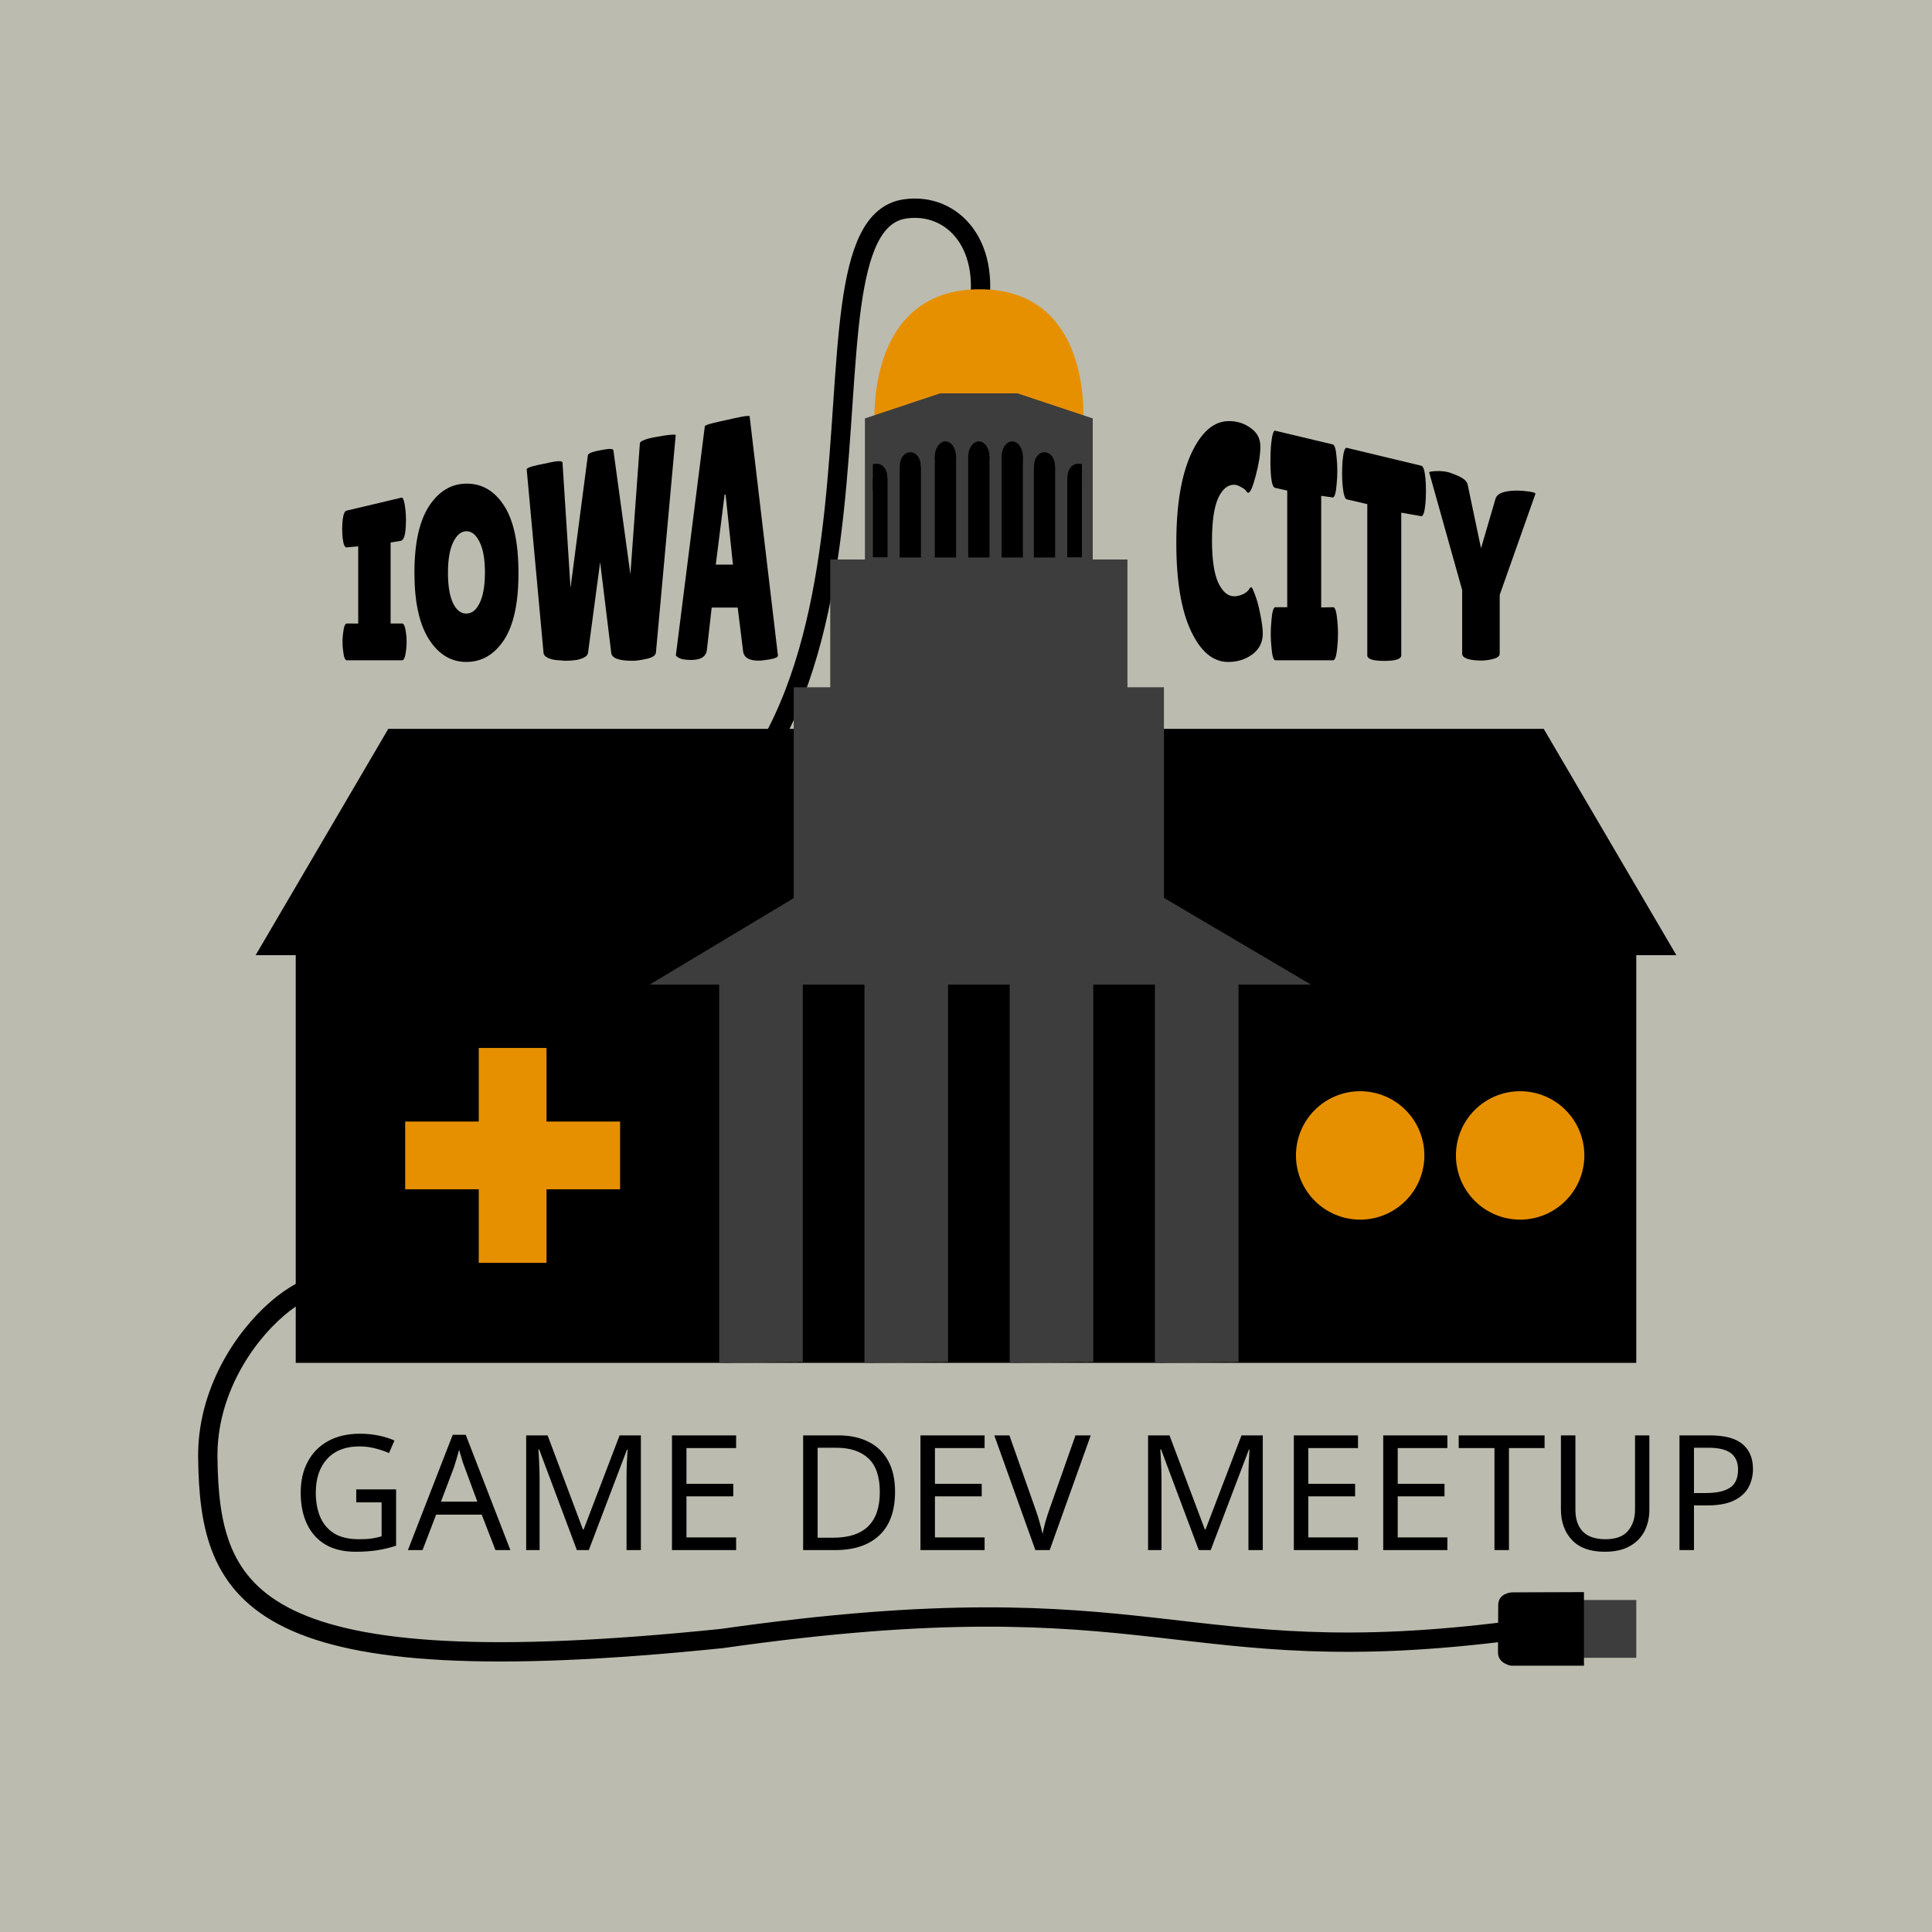
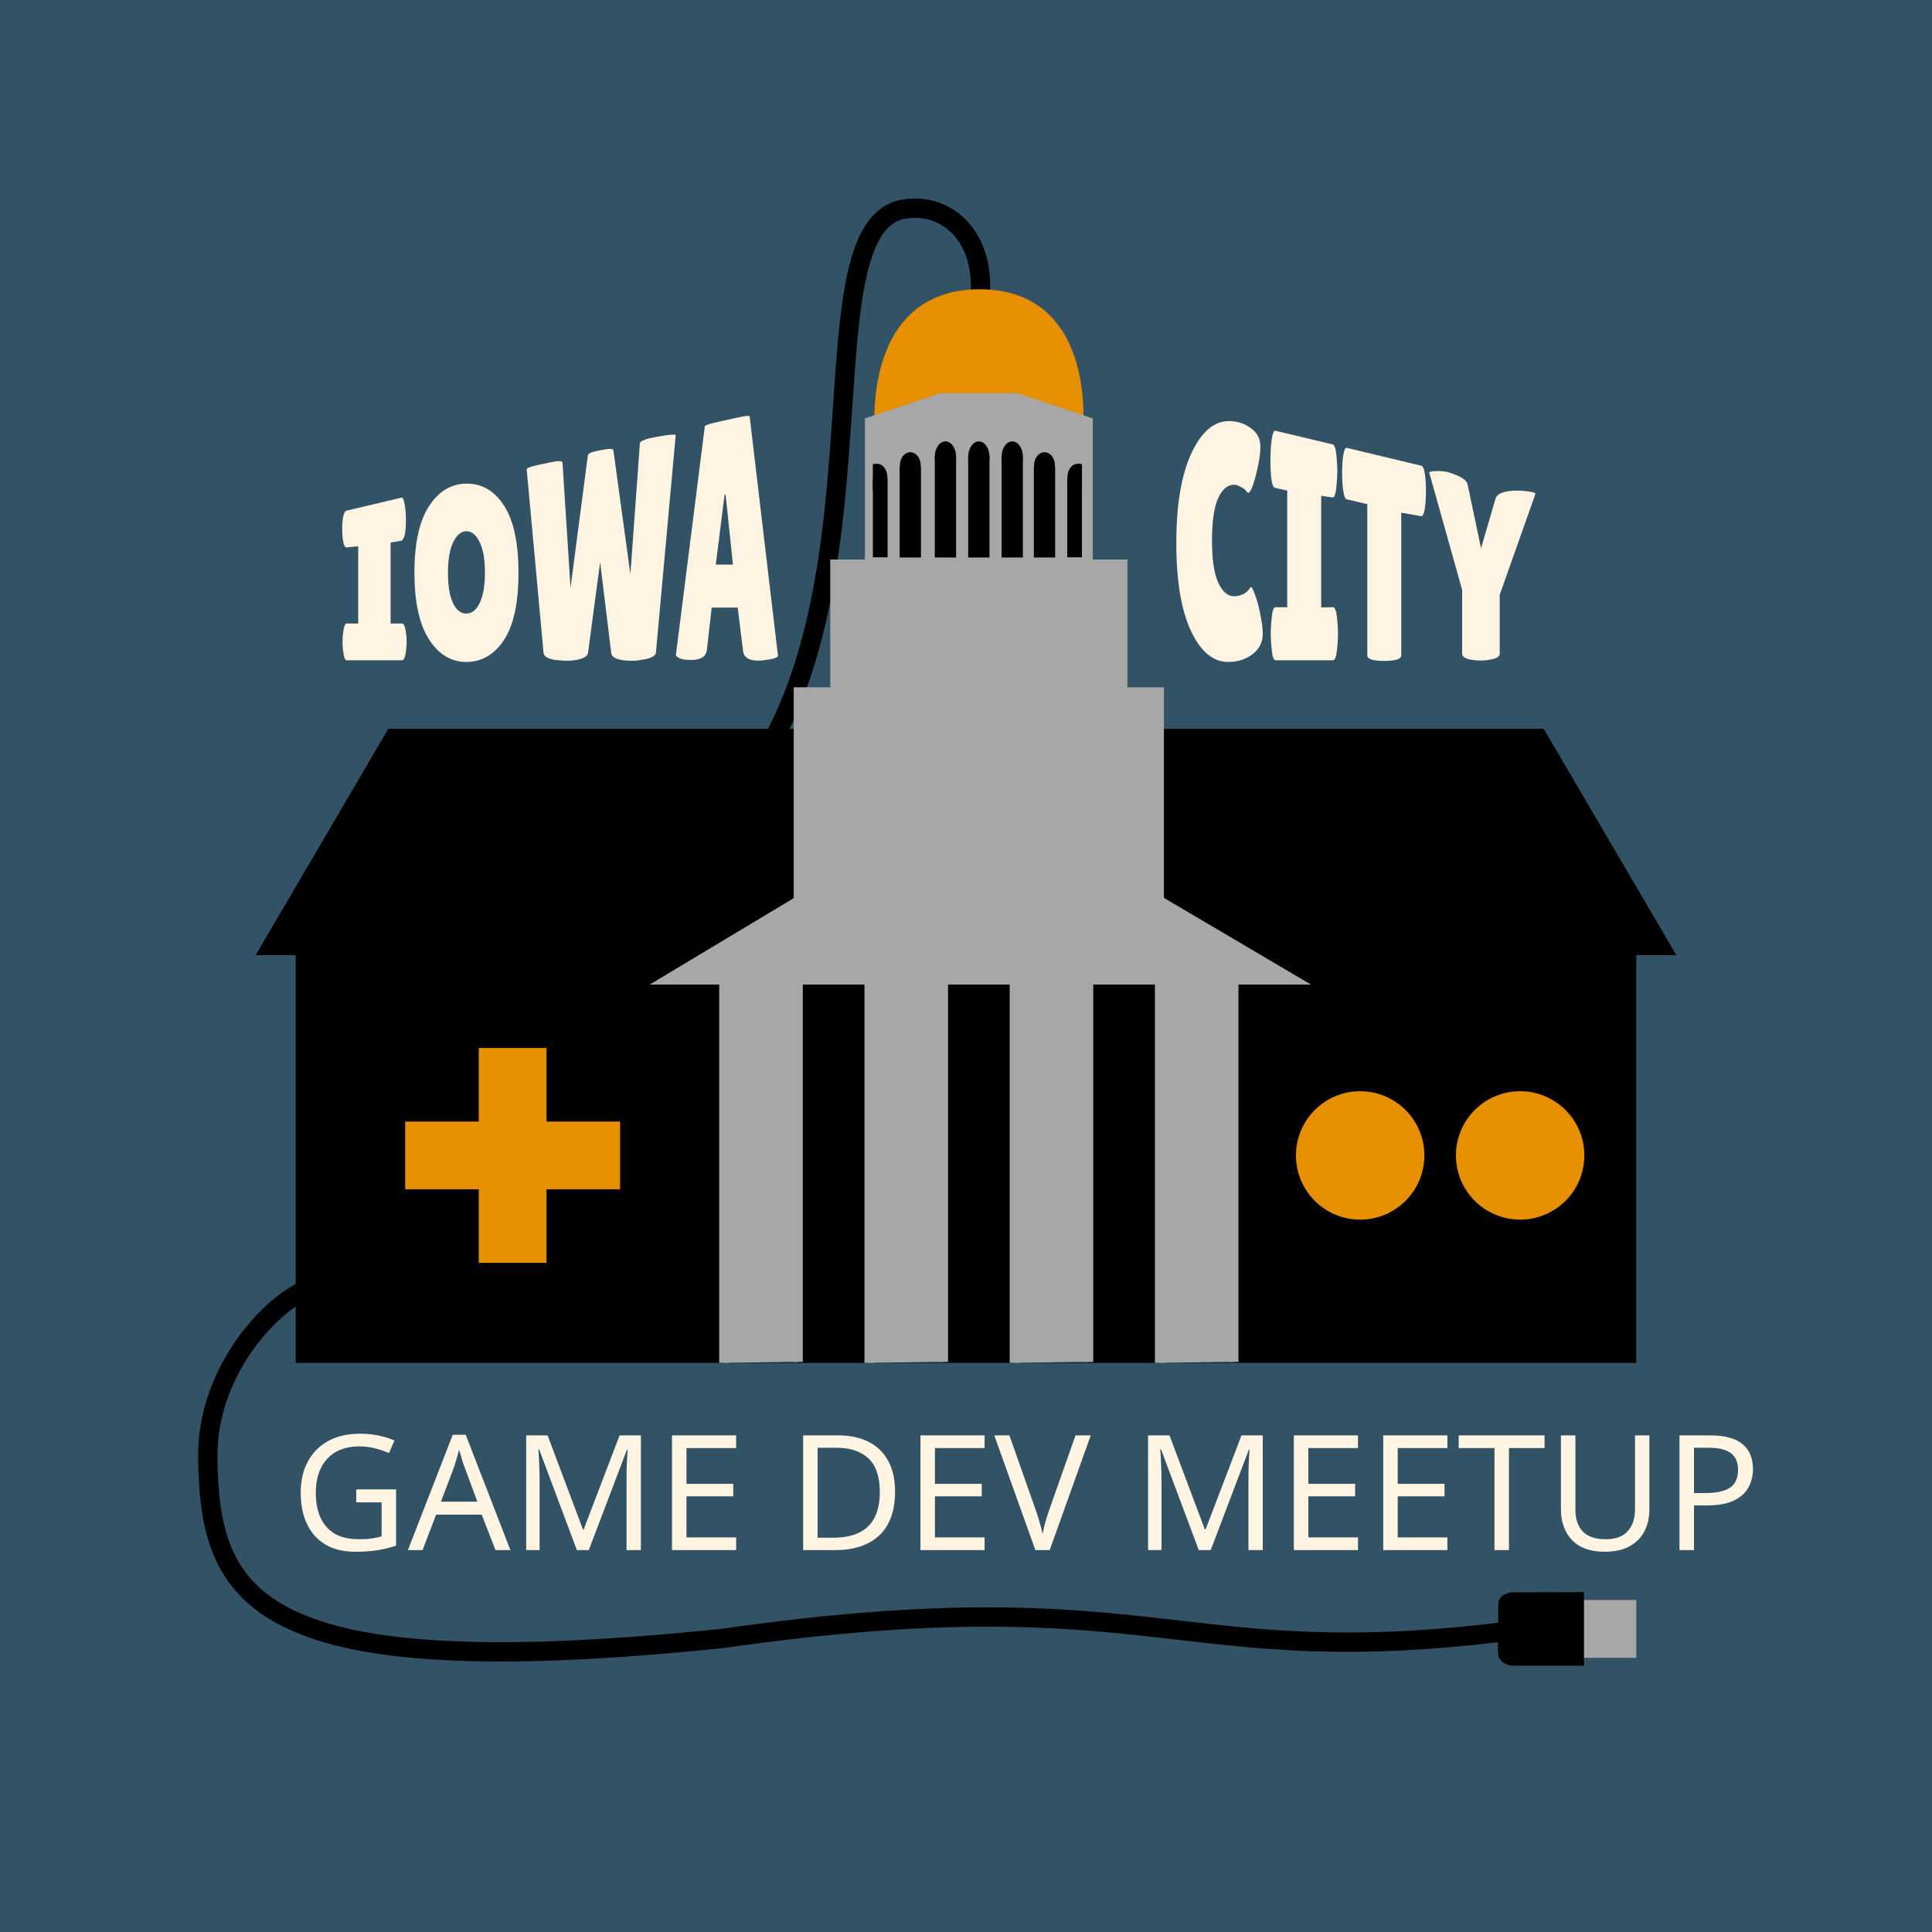
<svg xmlns="http://www.w3.org/2000/svg" width="200mm" height="200mm" viewBox="0 0 200 200" version="1.1" id="svg8">
  <defs id="defs2">
    </defs>
  <g id="layer7" style="display:inline">
-     <rect style="opacity:1;fill:#bbbbaf;fill-opacity:1;stroke:none;stroke-width:0.003;stroke-linecap:round;stroke-linejoin:miter;stroke-miterlimit:4;stroke-dasharray:none;stroke-dashoffset:0;stroke-opacity:1" id="rect1089" width="200" height="200" x="0" y="-4.2632564e-14" />
+     <rect style="opacity:1;fill:#325266;fill-opacity:1;stroke:none;stroke-width:0.003;stroke-linecap:round;stroke-linejoin:miter;stroke-miterlimit:4;stroke-dasharray:none;stroke-dashoffset:0;stroke-opacity:1" id="rect1089" width="200" height="200" x="0" y="-4.2632564e-14" />
  </g>
  <g id="layer6" style="display:inline">
    <path style="display:inline;fill:none;stroke:#000000;stroke-width:2;stroke-linecap:butt;stroke-linejoin:miter;stroke-miterlimit:4;stroke-dasharray:none;stroke-opacity:1" d="M 101.055,33.184 C 102.945,25.435 98.628,20.9 93.677,21.629 80.318,23.597 97.873,79.722 62.572,91.29" id="path973-5" />
    <path style="display:inline;fill:none;stroke:#000000;stroke-width:2;stroke-linecap:butt;stroke-linejoin:miter;stroke-miterlimit:4;stroke-dasharray:none;stroke-opacity:1" d="m 34.533,135.929 c 1.89,-7.749 -13.169,1.613 -13.021,14.93 0.162,14.653 4.702,23.754 53.234,18.758 45.37,-6.476 46.822,3.704 81.942,-0.822" id="path973-5-1" />
-     <g id="g1071" transform="matrix(-1,0,0,1,253.1541,-3.688589)">
-       <rect y="169.69" x="84.137" height="5.243" width="8.903" id="rect977-5" style="display:inline;opacity:1;fill:#3d3d3d;fill-opacity:1;stroke:#3d3d3d;stroke-width:0.74;stroke-linecap:round;stroke-linejoin:miter;stroke-miterlimit:4;stroke-dasharray:none;stroke-dashoffset:0;stroke-opacity:1" />
-       <path id="path979-6" d="m 89.281,168.602 v 7.419 h 7.419 c 0,0 1.292,-0.167 1.286,-1.286 l -0.025,-4.896 c -0.006,-1.17 -1.339,-1.212 -1.339,-1.212 z" style="display:inline;fill:#000000;fill-opacity:1;stroke:#000000;stroke-width:0.196px;stroke-linecap:butt;stroke-linejoin:miter;stroke-opacity:1" />
-     </g>
+     <rect style="display:inline;opacity:1;fill:#a7a7a7;fill-opacity:1;stroke:#a7a7a7;stroke-width:0.74;stroke-linecap:round;stroke-linejoin:miter;stroke-miterlimit:4;stroke-dasharray:none;stroke-dashoffset:0;stroke-opacity:1" id="rect977-5" width="8.903" height="5.243" x="-169.017" y="166.002" transform="scale(-1,1)" />
+     <path style="display:inline;fill:#000000;fill-opacity:1;stroke:#000000;stroke-width:0.196px;stroke-linecap:butt;stroke-linejoin:miter;stroke-opacity:1" d="m 163.873,164.913 v 7.419 h -7.419 c 0,0 -1.292,-0.167 -1.286,-1.286 l 0.025,-4.896 c 0.006,-1.17 1.339,-1.212 1.339,-1.212 z" id="path979-6" />
+   </g>
+   <g id="layer5" style="display:none">
+     <path style="display:inline;fill:none;stroke:#000000;stroke-width:2;stroke-linecap:butt;stroke-linejoin:miter;stroke-miterlimit:4;stroke-dasharray:none;stroke-opacity:1" d="m 101.277,31.186 c 0.954,-5.503 0.206,-12.086 -0.269,-15.297 -0.912,-6.172 -1.379,-16.315 0.7,-27.658" id="path973-5-13" />
  </g>
  <g id="layer2" style="display:inline">
    <rect style="opacity:1;fill:#000000;fill-opacity:1;stroke:#000000;stroke-width:1;stroke-linecap:round;stroke-linejoin:miter;stroke-miterlimit:4;stroke-dasharray:none;stroke-dashoffset:0;stroke-opacity:1" id="rect841" width="137.772" height="43.089" x="31.114" y="97.493" />
    <path style="opacity:1;fill:#000000;fill-opacity:1;stroke:#000000;stroke-width:1;stroke-linecap:round;stroke-linejoin:miter;stroke-miterlimit:4;stroke-dasharray:none;stroke-dashoffset:0;stroke-opacity:1" d="M 40.483,75.948 27.335,98.382 172.666,98.382 159.518,75.948 Z" id="rect843" />
  </g>
  <g id="layer3" style="display:inline">
    <path style="fill:#e69000;fill-opacity:1;stroke:#e69000;stroke-width:1;stroke-linecap:butt;stroke-linejoin:miter;stroke-miterlimit:4;stroke-dasharray:none;stroke-opacity:1" d="m 91.077,44.803 h 20.505 c 0,0 1.647,-14.359 -10.165,-14.359 -11.812,0 -10.34,14.359 -10.34,14.359 z" id="path821" />
-     <path style="fill:#3d3d3d;fill-opacity:1;stroke:#3d3d3d;stroke-width:1;stroke-linecap:butt;stroke-linejoin:miter;stroke-miterlimit:4;stroke-dasharray:none;stroke-opacity:1" d="m 97.408,41.22 -7.371,2.457 v 14.741 h -3.591 v 13.229 h -3.78 v 23.812 l 37.324,1e-5 V 71.647 H 116.212 V 58.418 h -3.591 V 43.677 l -7.371,-2.457 z" id="path820" />
-     <path style="fill:#3d3d3d;fill-opacity:1;stroke:#3d3d3d;stroke-width:1;stroke-linecap:butt;stroke-linejoin:miter;stroke-miterlimit:4;stroke-dasharray:none;stroke-opacity:1" d="m 74.952,141.082 v -40.065 h 7.654 v 39.971" id="path823" />
-     <path style="fill:#3d3d3d;fill-opacity:1;stroke:#3d3d3d;stroke-width:1;stroke-linecap:butt;stroke-linejoin:miter;stroke-miterlimit:4;stroke-dasharray:none;stroke-opacity:1" d="m 120.055,141.082 v -40.065 h 7.654 v 39.971" id="path823-9" />
-     <path style="fill:#3d3d3d;fill-opacity:1;stroke:#3d3d3d;stroke-width:1;stroke-linecap:butt;stroke-linejoin:miter;stroke-miterlimit:4;stroke-dasharray:none;stroke-opacity:1" d="m 89.987,141.082 v -40.065 h 7.654 v 39.971" id="path823-3" />
-     <path style="fill:#3d3d3d;fill-opacity:1;stroke:#3d3d3d;stroke-width:1;stroke-linecap:butt;stroke-linejoin:miter;stroke-miterlimit:4;stroke-dasharray:none;stroke-opacity:1" d="m 105.021,141.082 v -40.065 h 7.654 v 39.971" id="path823-3-5" />
-     <path style="fill:#3d3d3d;fill-opacity:1;stroke:#3d3d3d;stroke-width:1;stroke-linecap:butt;stroke-linejoin:miter;stroke-miterlimit:4;stroke-dasharray:none;stroke-opacity:1" d="M 69.06,101.424 H 133.883 L 101.188,82.147 Z" id="path818" />
+     <g id="g881" style="fill:#a7a7a7;fill-opacity:1;stroke:#a7a7a7;stroke-opacity:1">
+       <path id="path820" d="m 97.408,41.22 -7.371,2.457 v 14.741 h -3.591 v 13.229 h -3.78 v 23.812 l 37.324,1e-5 V 71.647 H 116.212 V 58.418 h -3.591 V 43.677 l -7.371,-2.457 z" style="fill:#a7a7a7;fill-opacity:1;stroke:#a7a7a7;stroke-width:1;stroke-linecap:butt;stroke-linejoin:miter;stroke-miterlimit:4;stroke-dasharray:none;stroke-opacity:1" />
+       <path id="path823" d="m 74.952,141.082 v -40.065 h 7.654 v 39.971" style="fill:#a7a7a7;fill-opacity:1;stroke:#a7a7a7;stroke-width:1;stroke-linecap:butt;stroke-linejoin:miter;stroke-miterlimit:4;stroke-dasharray:none;stroke-opacity:1" />
+       <path id="path823-9" d="m 120.055,141.082 v -40.065 h 7.654 v 39.971" style="fill:#a7a7a7;fill-opacity:1;stroke:#a7a7a7;stroke-width:1;stroke-linecap:butt;stroke-linejoin:miter;stroke-miterlimit:4;stroke-dasharray:none;stroke-opacity:1" />
+       <path id="path823-3" d="m 89.987,141.082 v -40.065 h 7.654 v 39.971" style="fill:#a7a7a7;fill-opacity:1;stroke:#a7a7a7;stroke-width:1;stroke-linecap:butt;stroke-linejoin:miter;stroke-miterlimit:4;stroke-dasharray:none;stroke-opacity:1" />
+       <path id="path823-3-5" d="m 105.021,141.082 v -40.065 h 7.654 v 39.971" style="fill:#a7a7a7;fill-opacity:1;stroke:#a7a7a7;stroke-width:1;stroke-linecap:butt;stroke-linejoin:miter;stroke-miterlimit:4;stroke-dasharray:none;stroke-opacity:1" />
+       <path id="path818" d="M 69.06,101.424 H 133.883 L 101.188,82.147 Z" style="fill:#a7a7a7;fill-opacity:1;stroke:#a7a7a7;stroke-width:1;stroke-linecap:butt;stroke-linejoin:miter;stroke-miterlimit:4;stroke-dasharray:none;stroke-opacity:1" />
+     </g>
    <path style="opacity:1;fill:#e69000;fill-opacity:1;stroke:#e69000;stroke-width:1;stroke-linecap:round;stroke-linejoin:miter;stroke-miterlimit:4;stroke-dasharray:none;stroke-dashoffset:0;stroke-opacity:1" d="m 50.061,108.984 v 7.617 H 42.444 v 6.014 h 7.617 v 7.617 h 6.014 v -7.617 h 7.617 v -6.014 h -7.617 v -7.617 z" id="rect872" />
    <circle style="opacity:1;fill:#e69000;fill-opacity:1;stroke:#e69000;stroke-width:1;stroke-linecap:round;stroke-linejoin:miter;stroke-miterlimit:4;stroke-dasharray:none;stroke-dashoffset:0;stroke-opacity:1" id="path892" cx="140.804" cy="119.609" r="6.147" />
    <circle style="opacity:1;fill:#e69000;fill-opacity:1;stroke:#e69000;stroke-width:1;stroke-linecap:round;stroke-linejoin:miter;stroke-miterlimit:4;stroke-dasharray:none;stroke-dashoffset:0;stroke-opacity:1" id="path892-5" cx="157.364" cy="119.609" r="6.147" />
    <g id="g5394" transform="translate(-4.456496,3.704167)">
      <g transform="translate(-17.22883,22.88646)" id="g4728">
        <g id="g4655" transform="matrix(0.4409604,0,0,0.6410236,113.8215,0.9017605)">
          <rect y="31.963" x="11.615" height="14.077" width="2.789" id="rect4649" style="opacity:1;fill:#000000;fill-opacity:1;stroke:#000000;stroke-width:2.211;stroke-linecap:round;stroke-linejoin:miter;stroke-miterlimit:4;stroke-dasharray:none;stroke-dashoffset:0;stroke-opacity:1" />
          <circle r="1.715" cy="30.886" cx="13.009" id="path4651" style="opacity:1;fill:#000000;fill-opacity:1;stroke:#000000;stroke-width:1.571;stroke-linecap:round;stroke-linejoin:miter;stroke-miterlimit:4;stroke-dasharray:none;stroke-dashoffset:0;stroke-opacity:1" />
        </g>
        <g style="display:inline" id="g4655-5" transform="matrix(0.4409604,0,0,0.6410236,117.2779,0.9017601)">
          <rect y="31.963" x="11.615" height="14.077" width="2.789" id="rect4649-7" style="opacity:1;fill:#000000;fill-opacity:1;stroke:#000000;stroke-width:2.211;stroke-linecap:round;stroke-linejoin:miter;stroke-miterlimit:4;stroke-dasharray:none;stroke-dashoffset:0;stroke-opacity:1" />
          <circle r="1.715" cy="30.886" cx="13.009" id="path4651-7" style="opacity:1;fill:#000000;fill-opacity:1;stroke:#000000;stroke-width:1.571;stroke-linecap:round;stroke-linejoin:miter;stroke-miterlimit:4;stroke-dasharray:none;stroke-dashoffset:0;stroke-opacity:1" />
        </g>
        <g style="display:inline" id="g4655-1" transform="matrix(0.4409604,0,0,0.6410236,120.7342,0.9017601)">
          <rect y="31.963" x="11.615" height="14.077" width="2.789" id="rect4649-3" style="opacity:1;fill:#000000;fill-opacity:1;stroke:#000000;stroke-width:2.211;stroke-linecap:round;stroke-linejoin:miter;stroke-miterlimit:4;stroke-dasharray:none;stroke-dashoffset:0;stroke-opacity:1" />
          <circle r="1.715" cy="30.886" cx="13.009" id="path4651-0" style="opacity:1;fill:#000000;fill-opacity:1;stroke:#000000;stroke-width:1.571;stroke-linecap:round;stroke-linejoin:miter;stroke-miterlimit:4;stroke-dasharray:none;stroke-dashoffset:0;stroke-opacity:1" />
        </g>
      </g>
      <g transform="translate(-30.02773,21.96042)" id="g5335">
        <g id="g5327">
          <path id="rect4649-1" d="m 125.329,24.319 0.552,1e-6 v 7.221 h -0.552 z" style="opacity:1;fill:#000000;fill-opacity:1;stroke:#000000;stroke-width:0.967;stroke-linecap:round;stroke-linejoin:miter;stroke-miterlimit:4;stroke-dasharray:none;stroke-dashoffset:0;stroke-opacity:1" />
          <path transform="scale(0.2645833)" id="path5323" d="m 473.292,85.884 c 0.046,-0.004 0.093,-0.005 0.139,-0.005 1.452,-5e-6 2.63,1.712 2.63,3.823 v 0 c 0,2.111 -1.177,3.823 -2.63,3.823 -0.046,0 -0.092,-0.002 -0.138,-0.005 z" style="opacity:1;fill:#000000;fill-opacity:1;stroke:#000000;stroke-width:2.905;stroke-linecap:round;stroke-linejoin:miter;stroke-miterlimit:4;stroke-dasharray:none;stroke-dashoffset:0;stroke-opacity:1" />
        </g>
        <g id="g4920" transform="translate(1.982957,0.5191366)">
          <rect y="22.666" x="126.173" height="8.324" width="1.125" id="rect4649-7-9" style="opacity:1;fill:#000000;fill-opacity:1;stroke:#000000;stroke-width:1.08;stroke-linecap:round;stroke-linejoin:miter;stroke-miterlimit:4;stroke-dasharray:none;stroke-dashoffset:0;stroke-opacity:1" />
          <ellipse ry="1.011" rx="0.696" cy="22.024" cx="126.735" id="path4651-7-9" style="opacity:1;fill:#000000;fill-opacity:1;stroke:#000000;stroke-width:0.769;stroke-linecap:round;stroke-linejoin:miter;stroke-miterlimit:4;stroke-dasharray:none;stroke-dashoffset:0;stroke-opacity:1" />
        </g>
      </g>
      <g transform="matrix(-1,0,0,1,241.3002,21.96042)" id="g5335-0" style="display:inline">
        <g id="g5327-3">
          <path id="rect4649-1-6" d="m 125.329,24.319 0.552,1e-6 v 7.221 h -0.552 z" style="opacity:1;fill:#000000;fill-opacity:1;stroke:#000000;stroke-width:0.967;stroke-linecap:round;stroke-linejoin:miter;stroke-miterlimit:4;stroke-dasharray:none;stroke-dashoffset:0;stroke-opacity:1" />
          <path transform="scale(0.2645833)" id="path5323-5" d="m 473.292,85.884 c 0.046,-0.004 0.093,-0.005 0.139,-0.005 1.452,-5e-6 2.63,1.712 2.63,3.823 v 0 c 0,2.111 -1.177,3.823 -2.63,3.823 -0.046,0 -0.092,-0.002 -0.138,-0.005 z" style="opacity:1;fill:#000000;fill-opacity:1;stroke:#000000;stroke-width:2.905;stroke-linecap:round;stroke-linejoin:miter;stroke-miterlimit:4;stroke-dasharray:none;stroke-dashoffset:0;stroke-opacity:1" />
        </g>
        <g id="g4920-4" transform="translate(1.982957,0.5191366)">
          <rect y="22.666" x="126.173" height="8.324" width="1.125" id="rect4649-7-9-9" style="opacity:1;fill:#000000;fill-opacity:1;stroke:#000000;stroke-width:1.08;stroke-linecap:round;stroke-linejoin:miter;stroke-miterlimit:4;stroke-dasharray:none;stroke-dashoffset:0;stroke-opacity:1" />
          <ellipse ry="1.011" rx="0.696" cy="22.024" cx="126.735" id="path4651-7-9-5" style="opacity:1;fill:#000000;fill-opacity:1;stroke:#000000;stroke-width:0.769;stroke-linecap:round;stroke-linejoin:miter;stroke-miterlimit:4;stroke-dasharray:none;stroke-dashoffset:0;stroke-opacity:1" />
        </g>
      </g>
    </g>
  </g>
  <g id="layer4" style="display:inline">
-     <g id="g946" transform="translate(149.8375,39.33532)">
-       <path d="M -112.756,25.212 V 17.218 l -1.202,0.116 c -0.191,0.018 -0.327,-0.317 -0.406,-0.952 -0.034,-0.31 -0.051,-0.627 -0.051,-0.952 0,-0.325 0.017,-0.642 0.051,-0.952 0.079,-0.634 0.22,-0.907 0.406,-0.952 l 5.69,-1.348 c 0.187,-0.044 0.322,0.54 0.389,1.175 0.045,0.31 0.068,0.825 0.068,1.15 0,0.325 -0.023,0.865 -0.068,1.175 -0.068,0.634 -0.266,0.935 -0.456,0.967 l -1.068,0.183 v 8.383 h 1.185 c 0.192,0 0.327,0.317 0.406,0.952 0.045,0.31 0.068,0.627 0.068,0.952 0,0.325 -0.023,0.642 -0.068,0.952 -0.079,0.634 -0.214,0.952 -0.406,0.952 h -5.707 c -0.192,0 -0.322,-0.317 -0.389,-0.952 -0.045,-0.31 -0.068,-0.627 -0.068,-0.952 0,-0.325 0.023,-0.642 0.068,-0.952 0.068,-0.634 0.198,-0.952 0.389,-0.952 z" style="font-style:normal;font-variant:normal;font-weight:normal;font-stretch:normal;font-size:16.933px;line-height:1.25;font-family:'Lilita One';-inkscape-font-specification:'Lilita One, Normal';font-variant-ligatures:normal;font-variant-caps:normal;font-variant-numeric:normal;font-feature-settings:normal;text-align:start;letter-spacing:0px;word-spacing:0px;writing-mode:lr-tb;text-anchor:start;fill:#000000;fill-opacity:1;stroke:none;stroke-width:0.302" id="path916" />
-       <path d="m -101.568,29.188 q -2.371,0 -3.878,-2.362 -1.49,-2.362 -1.49,-6.88 0,-4.544 1.507,-6.88 1.524,-2.336 3.912,-2.336 2.405,0 3.878,2.311 1.473,2.285 1.473,6.957 0,4.647 -1.507,6.932 -1.507,2.259 -3.895,2.259 z m 0.017,-13.53 q -0.813,0 -1.372,1.13 -0.542,1.13 -0.542,3.183 0,2.028 0.525,3.132 0.525,1.078 1.372,1.078 0.864,0 1.389,-1.104 0.542,-1.104 0.542,-3.158 0,-2.054 -0.559,-3.158 -0.542,-1.104 -1.355,-1.104 z" style="font-style:normal;font-variant:normal;font-weight:normal;font-stretch:normal;font-size:16.933px;line-height:1.25;font-family:'Lilita One';-inkscape-font-specification:'Lilita One, Normal';font-variant-ligatures:normal;font-variant-caps:normal;font-variant-numeric:normal;font-feature-settings:normal;text-align:start;letter-spacing:0px;word-spacing:0px;writing-mode:lr-tb;text-anchor:start;fill:#000000;fill-opacity:1;stroke:none;stroke-width:0.326" id="path918" />
-       <path d="m -95.315,9.251 c -0.034,-0.21 1.121,-0.449 1.71,-0.563 0.655,-0.126 1.964,-0.489 1.998,-0.126 l 0.83,12.957 1.795,-13.726 c 0.056,-0.286 0.855,-0.435 1.321,-0.523 0.433,-0.081 1.264,-0.26 1.321,0.007 l 1.761,12.844 0.982,-13.576 c 0.023,-0.21 0.496,-0.351 0.779,-0.452 0.55,-0.162 2.921,-0.588 2.929,-0.377 l -2.049,22.524 c -0.045,0.286 -0.367,0.496 -0.965,0.629 -0.598,0.133 -1.084,0.2 -1.456,0.2 -1.4,0 -2.134,-0.267 -2.201,-0.801 l -1.151,-9.408 -1.253,9.379 c -0.045,0.343 -0.44,0.591 -1.185,0.744 -0.384,0.057 -0.768,0.086 -1.151,0.086 l -1.084,-0.086 c -0.745,-0.133 -1.14,-0.372 -1.185,-0.715 z" style="font-style:normal;font-variant:normal;font-weight:normal;font-stretch:normal;font-size:16.933px;line-height:1.25;font-family:'Lilita One';-inkscape-font-specification:'Lilita One, Normal';font-variant-ligatures:normal;font-variant-caps:normal;font-variant-numeric:normal;font-feature-settings:normal;text-align:start;letter-spacing:0px;word-spacing:0px;writing-mode:lr-tb;text-anchor:start;fill:#000000;fill-opacity:1;stroke:none;stroke-width:0.344" id="path920" />
-       <path d="m -71.321,29.053 c -0.982,0 -1.513,-0.327 -1.592,-0.98 l -0.559,-4.515 h -2.692 l -0.491,4.34 c -0.068,0.723 -0.61,1.085 -1.626,1.085 -0.542,0 -0.943,-0.058 -1.202,-0.175 -0.26,-0.14 -0.389,-0.245 -0.389,-0.315 l 2.997,-23.697 c 0,-0.187 1.534,-0.496 2.32,-0.669 0.764,-0.168 2.32,-0.543 2.32,-0.357 l 2.929,24.757 c 0,0.163 -0.26,0.292 -0.779,0.385 -0.519,0.093 -0.931,0.14 -1.236,0.14 z m -4.42,-9.941 h 1.778 l -0.762,-7.246 h -0.102 z" style="font-style:normal;font-variant:normal;font-weight:normal;font-stretch:normal;font-size:16.933px;line-height:1.25;font-family:'Lilita One';-inkscape-font-specification:'Lilita One, Normal';font-variant-ligatures:normal;font-variant-caps:normal;font-variant-numeric:normal;font-feature-settings:normal;text-align:start;letter-spacing:0px;word-spacing:0px;writing-mode:lr-tb;text-anchor:start;fill:#000000;fill-opacity:1;stroke:none;stroke-width:0.38" id="path922" />
+     <g id="g946" transform="translate(149.8375,39.33532)" style="fill:#fff4e1;fill-opacity:1">
+       <path d="M -112.756,25.212 V 17.218 l -1.202,0.116 c -0.191,0.018 -0.327,-0.317 -0.406,-0.952 -0.034,-0.31 -0.051,-0.627 -0.051,-0.952 0,-0.325 0.017,-0.642 0.051,-0.952 0.079,-0.634 0.22,-0.907 0.406,-0.952 l 5.69,-1.348 c 0.187,-0.044 0.322,0.54 0.389,1.175 0.045,0.31 0.068,0.825 0.068,1.15 0,0.325 -0.023,0.865 -0.068,1.175 -0.068,0.634 -0.266,0.935 -0.456,0.967 l -1.068,0.183 v 8.383 h 1.185 c 0.192,0 0.327,0.317 0.406,0.952 0.045,0.31 0.068,0.627 0.068,0.952 0,0.325 -0.023,0.642 -0.068,0.952 -0.079,0.634 -0.214,0.952 -0.406,0.952 h -5.707 c -0.192,0 -0.322,-0.317 -0.389,-0.952 -0.045,-0.31 -0.068,-0.627 -0.068,-0.952 0,-0.325 0.023,-0.642 0.068,-0.952 0.068,-0.634 0.198,-0.952 0.389,-0.952 z" style="font-style:normal;font-variant:normal;font-weight:normal;font-stretch:normal;font-size:16.933px;line-height:1.25;font-family:'Lilita One';-inkscape-font-specification:'Lilita One, Normal';font-variant-ligatures:normal;font-variant-caps:normal;font-variant-numeric:normal;font-feature-settings:normal;text-align:start;letter-spacing:0px;word-spacing:0px;writing-mode:lr-tb;text-anchor:start;fill:#fff4e1;fill-opacity:1;stroke:none;stroke-width:0.302" id="path916" />
+       <path d="m -101.568,29.188 q -2.371,0 -3.878,-2.362 -1.49,-2.362 -1.49,-6.88 0,-4.544 1.507,-6.88 1.524,-2.336 3.912,-2.336 2.405,0 3.878,2.311 1.473,2.285 1.473,6.957 0,4.647 -1.507,6.932 -1.507,2.259 -3.895,2.259 z m 0.017,-13.53 q -0.813,0 -1.372,1.13 -0.542,1.13 -0.542,3.183 0,2.028 0.525,3.132 0.525,1.078 1.372,1.078 0.864,0 1.389,-1.104 0.542,-1.104 0.542,-3.158 0,-2.054 -0.559,-3.158 -0.542,-1.104 -1.355,-1.104 z" style="font-style:normal;font-variant:normal;font-weight:normal;font-stretch:normal;font-size:16.933px;line-height:1.25;font-family:'Lilita One';-inkscape-font-specification:'Lilita One, Normal';font-variant-ligatures:normal;font-variant-caps:normal;font-variant-numeric:normal;font-feature-settings:normal;text-align:start;letter-spacing:0px;word-spacing:0px;writing-mode:lr-tb;text-anchor:start;fill:#fff4e1;fill-opacity:1;stroke:none;stroke-width:0.326" id="path918" />
+       <path d="m -95.315,9.251 c -0.034,-0.21 1.121,-0.449 1.71,-0.563 0.655,-0.126 1.964,-0.489 1.998,-0.126 l 0.83,12.957 1.795,-13.726 c 0.056,-0.286 0.855,-0.435 1.321,-0.523 0.433,-0.081 1.264,-0.26 1.321,0.007 l 1.761,12.844 0.982,-13.576 c 0.023,-0.21 0.496,-0.351 0.779,-0.452 0.55,-0.162 2.921,-0.588 2.929,-0.377 l -2.049,22.524 c -0.045,0.286 -0.367,0.496 -0.965,0.629 -0.598,0.133 -1.084,0.2 -1.456,0.2 -1.4,0 -2.134,-0.267 -2.201,-0.801 l -1.151,-9.408 -1.253,9.379 c -0.045,0.343 -0.44,0.591 -1.185,0.744 -0.384,0.057 -0.768,0.086 -1.151,0.086 l -1.084,-0.086 c -0.745,-0.133 -1.14,-0.372 -1.185,-0.715 z" style="font-style:normal;font-variant:normal;font-weight:normal;font-stretch:normal;font-size:16.933px;line-height:1.25;font-family:'Lilita One';-inkscape-font-specification:'Lilita One, Normal';font-variant-ligatures:normal;font-variant-caps:normal;font-variant-numeric:normal;font-feature-settings:normal;text-align:start;letter-spacing:0px;word-spacing:0px;writing-mode:lr-tb;text-anchor:start;fill:#fff4e1;fill-opacity:1;stroke:none;stroke-width:0.344" id="path920" />
+       <path d="m -71.321,29.053 c -0.982,0 -1.513,-0.327 -1.592,-0.98 l -0.559,-4.515 h -2.692 l -0.491,4.34 c -0.068,0.723 -0.61,1.085 -1.626,1.085 -0.542,0 -0.943,-0.058 -1.202,-0.175 -0.26,-0.14 -0.389,-0.245 -0.389,-0.315 l 2.997,-23.697 c 0,-0.187 1.534,-0.496 2.32,-0.669 0.764,-0.168 2.32,-0.543 2.32,-0.357 l 2.929,24.757 c 0,0.163 -0.26,0.292 -0.779,0.385 -0.519,0.093 -0.931,0.14 -1.236,0.14 z m -4.42,-9.941 h 1.778 l -0.762,-7.246 h -0.102 z" style="font-style:normal;font-variant:normal;font-weight:normal;font-stretch:normal;font-size:16.933px;line-height:1.25;font-family:'Lilita One';-inkscape-font-specification:'Lilita One, Normal';font-variant-ligatures:normal;font-variant-caps:normal;font-variant-numeric:normal;font-feature-settings:normal;text-align:start;letter-spacing:0px;word-spacing:0px;writing-mode:lr-tb;text-anchor:start;fill:#fff4e1;fill-opacity:1;stroke:none;stroke-width:0.38" id="path922" />
    </g>
-     <g id="g952" transform="matrix(1.048717,0,0,1.048717,175.4799,38.99249)">
-       <path d="m -46.031,4.384 q 1.236,0 2.167,0.694 0.948,0.661 0.948,1.819 0,1.157 -0.457,2.877 -0.44,1.686 -0.745,1.686 -0.085,0 -0.203,-0.165 -0.102,-0.198 -0.508,-0.397 -0.389,-0.231 -0.677,-0.231 -0.982,0 -1.592,1.356 -0.593,1.356 -0.593,4.166 0,2.778 0.61,4.133 0.627,1.356 1.575,1.356 0.389,0 0.864,-0.198 0.491,-0.231 0.694,-0.628 0.034,-0.066 0.135,-0.066 0.102,0 0.373,0.761 0.288,0.727 0.525,1.951 0.237,1.19 0.237,1.852 0,1.29 -1.016,2.05 -1.016,0.761 -2.405,0.761 -2.235,0 -3.675,-3.075 -1.439,-3.075 -1.439,-8.663 0,-5.621 1.473,-8.829 1.49,-3.207 3.708,-3.207 z" style="font-style:normal;font-variant:normal;font-weight:normal;font-stretch:normal;font-size:16.933px;line-height:1.25;font-family:'Lilita One';-inkscape-font-specification:'Lilita One, Normal';font-variant-ligatures:normal;font-variant-caps:normal;font-variant-numeric:normal;font-feature-settings:normal;text-align:start;letter-spacing:0px;word-spacing:0px;writing-mode:lr-tb;text-anchor:start;fill:#000000;fill-opacity:1;stroke:none;stroke-width:0.37" id="path925" />
-       <path d="M -40.265,22.756 V 11.244 l -1.202,-0.269 c -0.187,-0.042 -0.331,-0.389 -0.406,-1.262 -0.037,-0.426 -0.051,-0.909 -0.051,-1.355 0,-0.446 0.017,-1.081 0.051,-1.507 0.079,-0.872 0.22,-1.563 0.406,-1.519 l 5.69,1.356 c 0.187,0.045 0.322,0.436 0.389,1.309 0.045,0.426 0.068,0.862 0.068,1.309 0,0.446 -0.023,0.882 -0.068,1.309 -0.068,0.872 -0.198,1.309 -0.389,1.309 l -1.135,-0.164 v 11.02 l 1.185,-0.023 c 0.192,-0.004 0.327,0.436 0.406,1.309 0.045,0.426 0.068,0.862 0.068,1.309 0,0.446 -0.023,0.882 -0.068,1.309 -0.079,0.872 -0.214,1.309 -0.406,1.309 h -5.707 c -0.192,0 -0.322,-0.436 -0.389,-1.309 -0.045,-0.426 -0.068,-0.862 -0.068,-1.309 0,-0.446 0.023,-0.882 0.068,-1.309 0.068,-0.872 0.198,-1.309 0.389,-1.309 z" style="font-style:normal;font-variant:normal;font-weight:normal;font-stretch:normal;font-size:16.933px;line-height:1.25;font-family:'Lilita One';-inkscape-font-specification:'Lilita One, Normal';font-variant-ligatures:normal;font-variant-caps:normal;font-variant-numeric:normal;font-feature-settings:normal;text-align:start;letter-spacing:0px;word-spacing:0px;writing-mode:lr-tb;text-anchor:start;fill:#000000;fill-opacity:1;stroke:none;stroke-width:0.355" id="path927" />
-       <path d="m -29.009,27.51 c 0,0.365 -0.559,0.547 -1.676,0.547 -1.118,0 -1.676,-0.182 -1.676,-0.547 V 12.583 l -2.032,-0.474 c -0.187,-0.044 -0.327,-0.525 -0.406,-1.364 -0.034,-0.401 -0.051,-0.812 -0.051,-1.231 0,-0.42 0.017,-0.83 0.051,-1.231 0.079,-0.839 0.22,-1.304 0.406,-1.259 l 7.366,1.769 c 0.187,0.045 0.327,0.42 0.406,1.259 0.034,0.401 0.051,0.812 0.051,1.231 0,0.42 -0.017,0.83 -0.051,1.231 -0.079,0.839 -0.214,1.259 -0.406,1.259 l -1.981,-0.347 z" style="font-style:normal;font-variant:normal;font-weight:normal;font-stretch:normal;font-size:16.933px;line-height:1.25;font-family:'Lilita One';-inkscape-font-specification:'Lilita One, Normal';font-variant-ligatures:normal;font-variant-caps:normal;font-variant-numeric:normal;font-feature-settings:normal;text-align:start;letter-spacing:0px;word-spacing:0px;writing-mode:lr-tb;text-anchor:start;fill:#000000;fill-opacity:1;stroke:none;stroke-width:0.336" id="path929" />
-       <path d="m -19.714,12.079 c 0.147,-0.556 0.869,-0.834 2.167,-0.834 0.327,0 0.711,0.032 1.151,0.095 0.452,0.064 0.66,0.143 0.627,0.238 l -3.522,9.962 v 5.815 c 0,0.27 -0.31,0.461 -0.931,0.572 -0.316,0.064 -0.627,0.095 -0.931,0.095 -0.305,0 -0.61,-0.024 -0.914,-0.071 -0.621,-0.111 -0.931,-0.31 -0.931,-0.596 V 21.056 L -26.248,9.467 c -0.045,-0.095 0.395,-0.135 0.601,-0.145 0.541,-0.028 1.106,0.021 1.611,0.217 0.597,0.232 1.441,0.526 1.577,1.098 l 1.324,6.304 z" style="font-style:normal;font-variant:normal;font-weight:normal;font-stretch:normal;font-size:16.933px;line-height:1.25;font-family:'Lilita One';-inkscape-font-specification:'Lilita One, Normal';font-variant-ligatures:normal;font-variant-caps:normal;font-variant-numeric:normal;font-feature-settings:normal;text-align:start;letter-spacing:0px;word-spacing:0px;writing-mode:lr-tb;text-anchor:start;fill:#000000;fill-opacity:1;stroke:none;stroke-width:0.314" id="path931" />
+     <g id="g952" transform="matrix(1.048717,0,0,1.048717,175.4799,38.99249)" style="fill:#fff4e1;fill-opacity:1;stroke:none;stroke-opacity:1">
+       <path d="m -46.031,4.384 q 1.236,0 2.167,0.694 0.948,0.661 0.948,1.819 0,1.157 -0.457,2.877 -0.44,1.686 -0.745,1.686 -0.085,0 -0.203,-0.165 -0.102,-0.198 -0.508,-0.397 -0.389,-0.231 -0.677,-0.231 -0.982,0 -1.592,1.356 -0.593,1.356 -0.593,4.166 0,2.778 0.61,4.133 0.627,1.356 1.575,1.356 0.389,0 0.864,-0.198 0.491,-0.231 0.694,-0.628 0.034,-0.066 0.135,-0.066 0.102,0 0.373,0.761 0.288,0.727 0.525,1.951 0.237,1.19 0.237,1.852 0,1.29 -1.016,2.05 -1.016,0.761 -2.405,0.761 -2.235,0 -3.675,-3.075 -1.439,-3.075 -1.439,-8.663 0,-5.621 1.473,-8.829 1.49,-3.207 3.708,-3.207 z" style="font-style:normal;font-variant:normal;font-weight:normal;font-stretch:normal;font-size:16.933px;line-height:1.25;font-family:'Lilita One';-inkscape-font-specification:'Lilita One, Normal';font-variant-ligatures:normal;font-variant-caps:normal;font-variant-numeric:normal;font-feature-settings:normal;text-align:start;letter-spacing:0px;word-spacing:0px;writing-mode:lr-tb;text-anchor:start;fill:#fff4e1;fill-opacity:1;stroke:none;stroke-width:0.37;stroke-opacity:1" id="path925" />
+       <path d="M -40.265,22.756 V 11.244 l -1.202,-0.269 c -0.187,-0.042 -0.331,-0.389 -0.406,-1.262 -0.037,-0.426 -0.051,-0.909 -0.051,-1.355 0,-0.446 0.017,-1.081 0.051,-1.507 0.079,-0.872 0.22,-1.563 0.406,-1.519 l 5.69,1.356 c 0.187,0.045 0.322,0.436 0.389,1.309 0.045,0.426 0.068,0.862 0.068,1.309 0,0.446 -0.023,0.882 -0.068,1.309 -0.068,0.872 -0.198,1.309 -0.389,1.309 l -1.135,-0.164 v 11.02 l 1.185,-0.023 c 0.192,-0.004 0.327,0.436 0.406,1.309 0.045,0.426 0.068,0.862 0.068,1.309 0,0.446 -0.023,0.882 -0.068,1.309 -0.079,0.872 -0.214,1.309 -0.406,1.309 h -5.707 c -0.192,0 -0.322,-0.436 -0.389,-1.309 -0.045,-0.426 -0.068,-0.862 -0.068,-1.309 0,-0.446 0.023,-0.882 0.068,-1.309 0.068,-0.872 0.198,-1.309 0.389,-1.309 z" style="font-style:normal;font-variant:normal;font-weight:normal;font-stretch:normal;font-size:16.933px;line-height:1.25;font-family:'Lilita One';-inkscape-font-specification:'Lilita One, Normal';font-variant-ligatures:normal;font-variant-caps:normal;font-variant-numeric:normal;font-feature-settings:normal;text-align:start;letter-spacing:0px;word-spacing:0px;writing-mode:lr-tb;text-anchor:start;fill:#fff4e1;fill-opacity:1;stroke:none;stroke-width:0.355;stroke-opacity:1" id="path927" />
+       <path d="m -29.009,27.51 c 0,0.365 -0.559,0.547 -1.676,0.547 -1.118,0 -1.676,-0.182 -1.676,-0.547 V 12.583 l -2.032,-0.474 c -0.187,-0.044 -0.327,-0.525 -0.406,-1.364 -0.034,-0.401 -0.051,-0.812 -0.051,-1.231 0,-0.42 0.017,-0.83 0.051,-1.231 0.079,-0.839 0.22,-1.304 0.406,-1.259 l 7.366,1.769 c 0.187,0.045 0.327,0.42 0.406,1.259 0.034,0.401 0.051,0.812 0.051,1.231 0,0.42 -0.017,0.83 -0.051,1.231 -0.079,0.839 -0.214,1.259 -0.406,1.259 l -1.981,-0.347 z" style="font-style:normal;font-variant:normal;font-weight:normal;font-stretch:normal;font-size:16.933px;line-height:1.25;font-family:'Lilita One';-inkscape-font-specification:'Lilita One, Normal';font-variant-ligatures:normal;font-variant-caps:normal;font-variant-numeric:normal;font-feature-settings:normal;text-align:start;letter-spacing:0px;word-spacing:0px;writing-mode:lr-tb;text-anchor:start;fill:#fff4e1;fill-opacity:1;stroke:none;stroke-width:0.336;stroke-opacity:1" id="path929" />
+       <path d="m -19.714,12.079 c 0.147,-0.556 0.869,-0.834 2.167,-0.834 0.327,0 0.711,0.032 1.151,0.095 0.452,0.064 0.66,0.143 0.627,0.238 l -3.522,9.962 v 5.815 c 0,0.27 -0.31,0.461 -0.931,0.572 -0.316,0.064 -0.627,0.095 -0.931,0.095 -0.305,0 -0.61,-0.024 -0.914,-0.071 -0.621,-0.111 -0.931,-0.31 -0.931,-0.596 V 21.056 L -26.248,9.467 c -0.045,-0.095 0.395,-0.135 0.601,-0.145 0.541,-0.028 1.106,0.021 1.611,0.217 0.597,0.232 1.441,0.526 1.577,1.098 l 1.324,6.304 z" style="font-style:normal;font-variant:normal;font-weight:normal;font-stretch:normal;font-size:16.933px;line-height:1.25;font-family:'Lilita One';-inkscape-font-specification:'Lilita One, Normal';font-variant-ligatures:normal;font-variant-caps:normal;font-variant-numeric:normal;font-feature-settings:normal;text-align:start;letter-spacing:0px;word-spacing:0px;writing-mode:lr-tb;text-anchor:start;fill:#fff4e1;fill-opacity:1;stroke:none;stroke-width:0.314;stroke-opacity:1" id="path931" />
    </g>
  </g>
  <g id="layer1" style="display:inline">
-     <text xml:space="preserve" style="font-style:normal;font-weight:normal;font-size:10.4px;line-height:1.25;font-family:sans-serif;letter-spacing:0px;word-spacing:0px;display:inline;fill:#000000;fill-opacity:1;stroke:none;stroke-width:0.26" x="30.115" y="160.465" id="text912-5-8-0">
-       <tspan id="tspan910-4-0-7" x="30.115" y="160.465" style="font-style:normal;font-variant:normal;font-weight:normal;font-stretch:normal;font-size:16.64px;font-family:'Lilita One';-inkscape-font-specification:'Lilita One, Normal';font-variant-ligatures:normal;font-variant-caps:normal;font-variant-numeric:normal;font-feature-settings:normal;text-align:start;writing-mode:lr-tb;text-anchor:start;stroke-width:0.26">GAME DEV MEETUP</tspan>
+     <text xml:space="preserve" style="font-style:normal;font-weight:normal;font-size:10.4px;line-height:1.25;font-family:sans-serif;letter-spacing:0px;word-spacing:0px;display:inline;fill:#fff4e1;fill-opacity:1;stroke:none;stroke-width:0.26" x="30.115" y="160.465" id="text912-5-8-0">
+       <tspan id="tspan910-4-0-7" x="30.115" y="160.465" style="font-style:normal;font-variant:normal;font-weight:normal;font-stretch:normal;font-size:16.64px;font-family:'Lilita One';-inkscape-font-specification:'Lilita One, Normal';font-variant-ligatures:normal;font-variant-caps:normal;font-variant-numeric:normal;font-feature-settings:normal;text-align:start;writing-mode:lr-tb;text-anchor:start;fill:#fff4e1;fill-opacity:1;stroke-width:0.26">GAME DEV MEETUP</tspan>
    </text>
  </g>
</svg>
